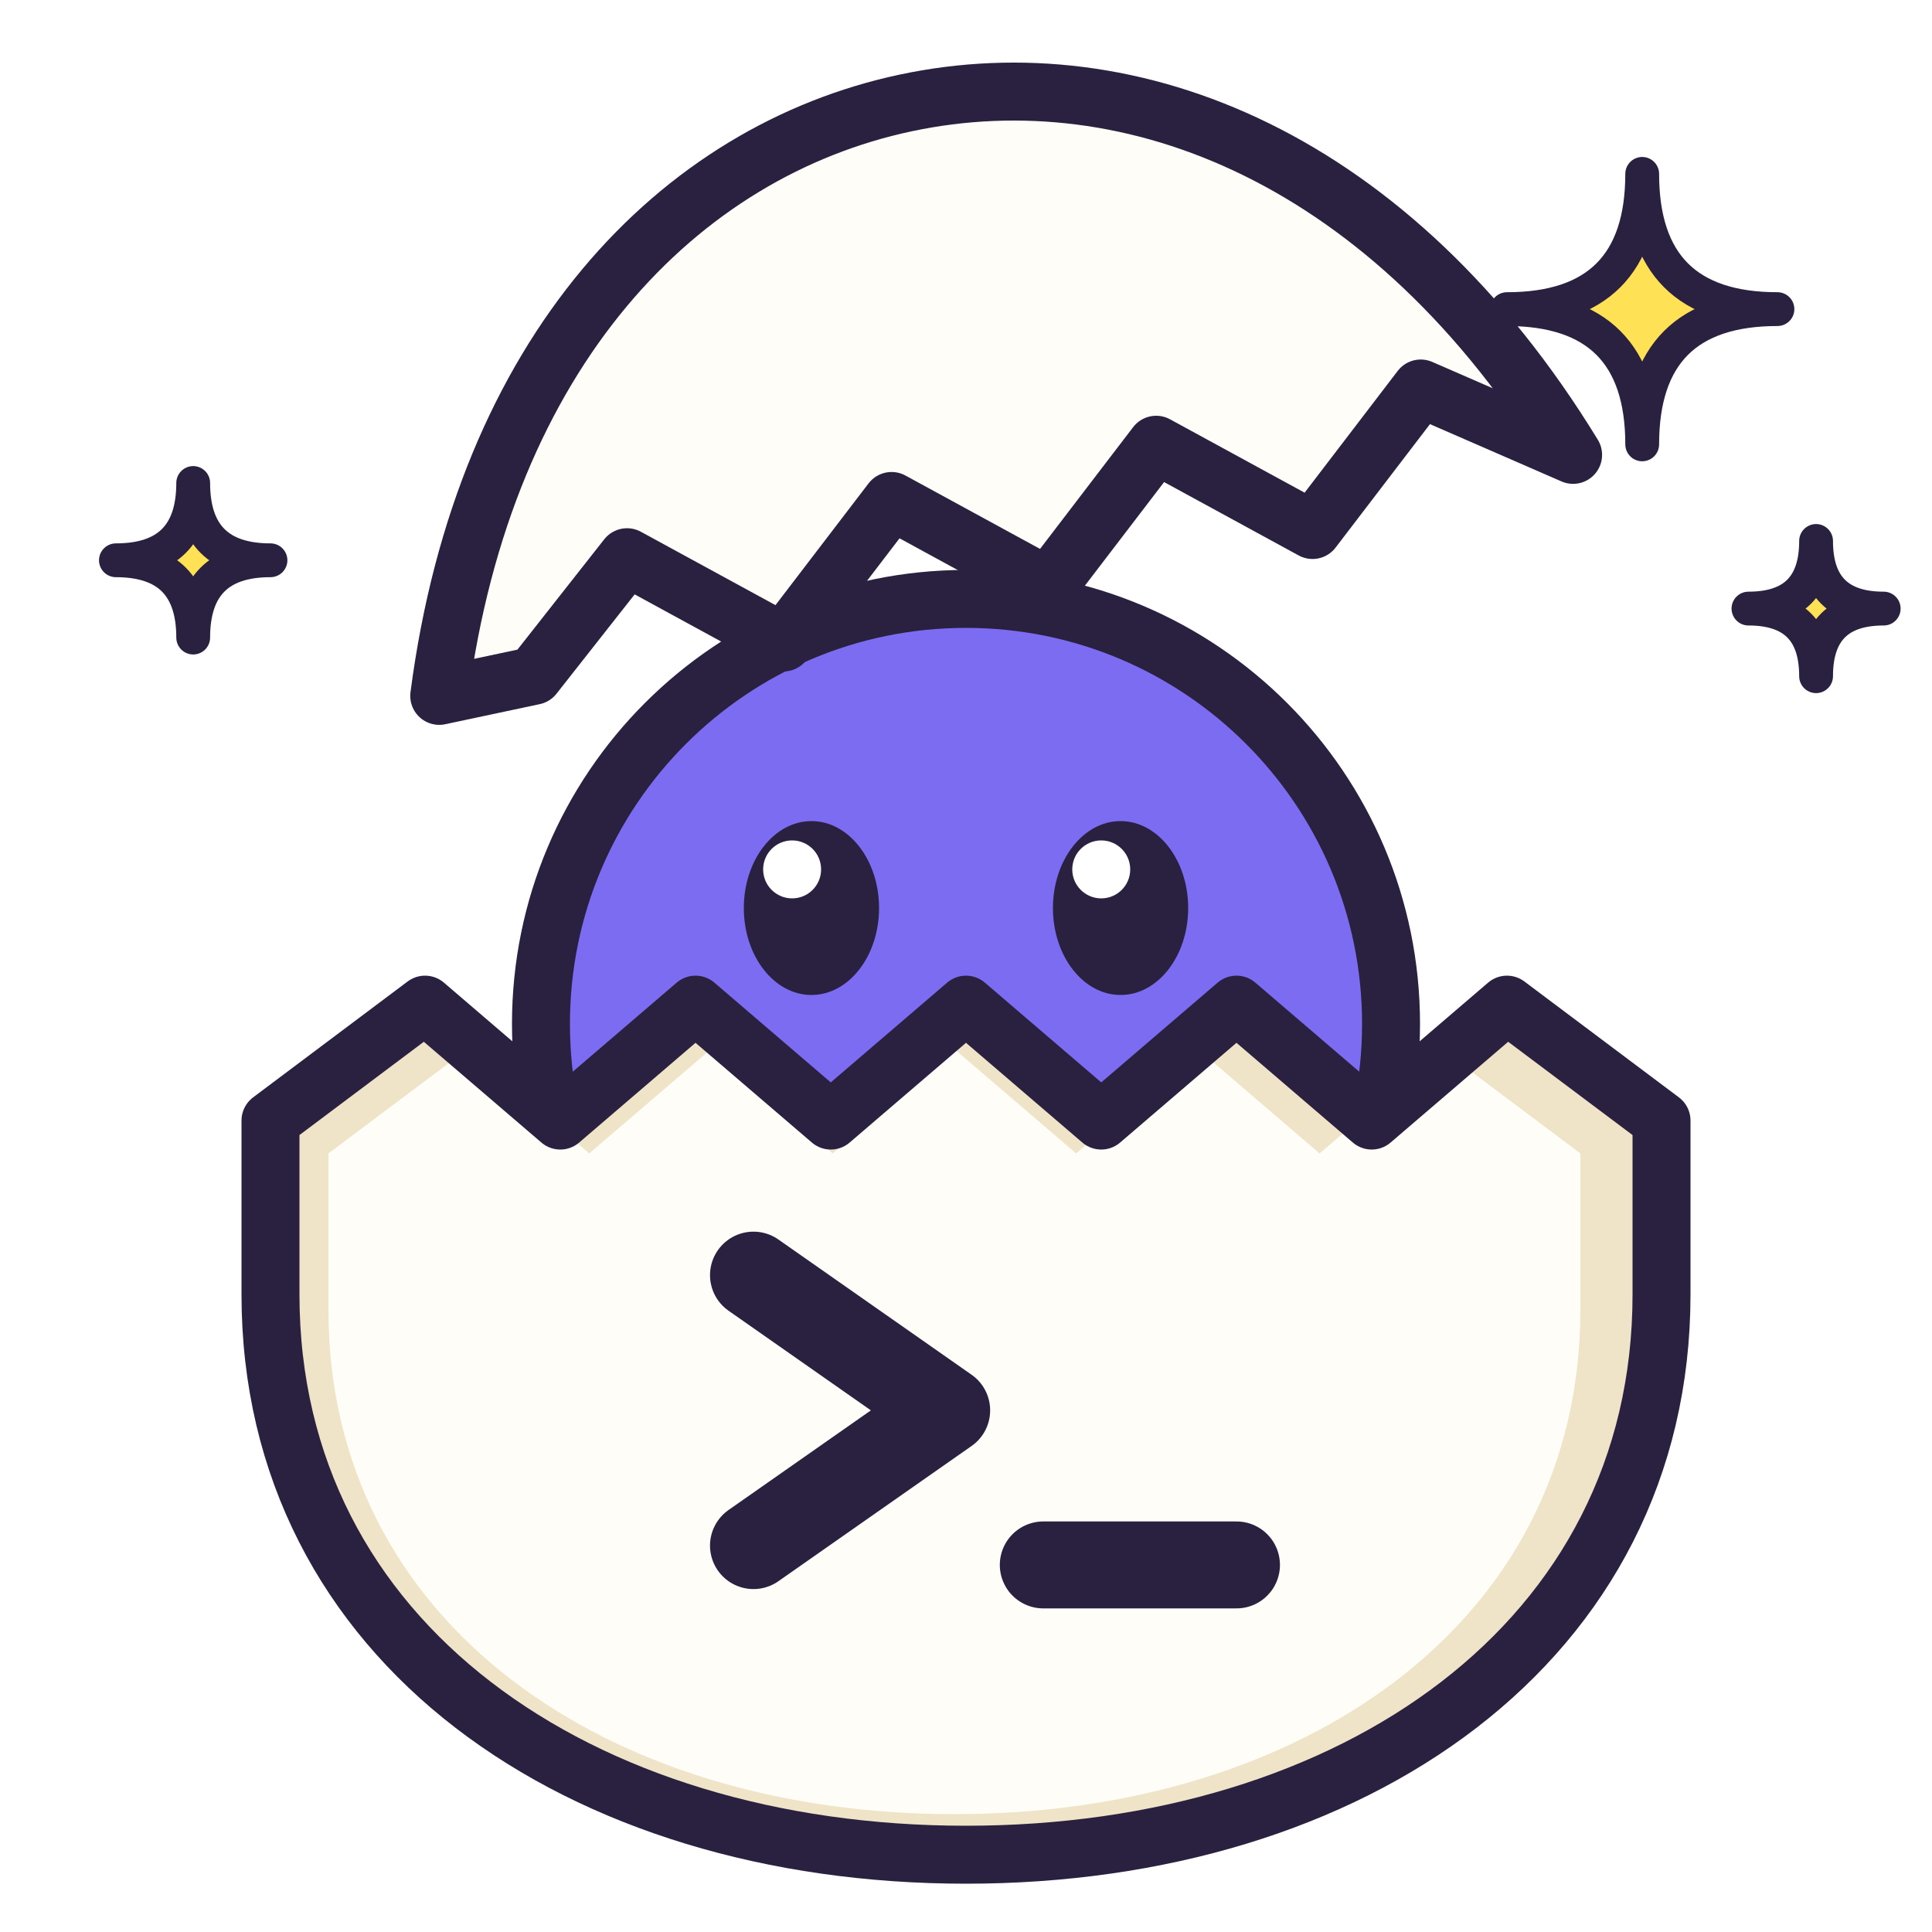
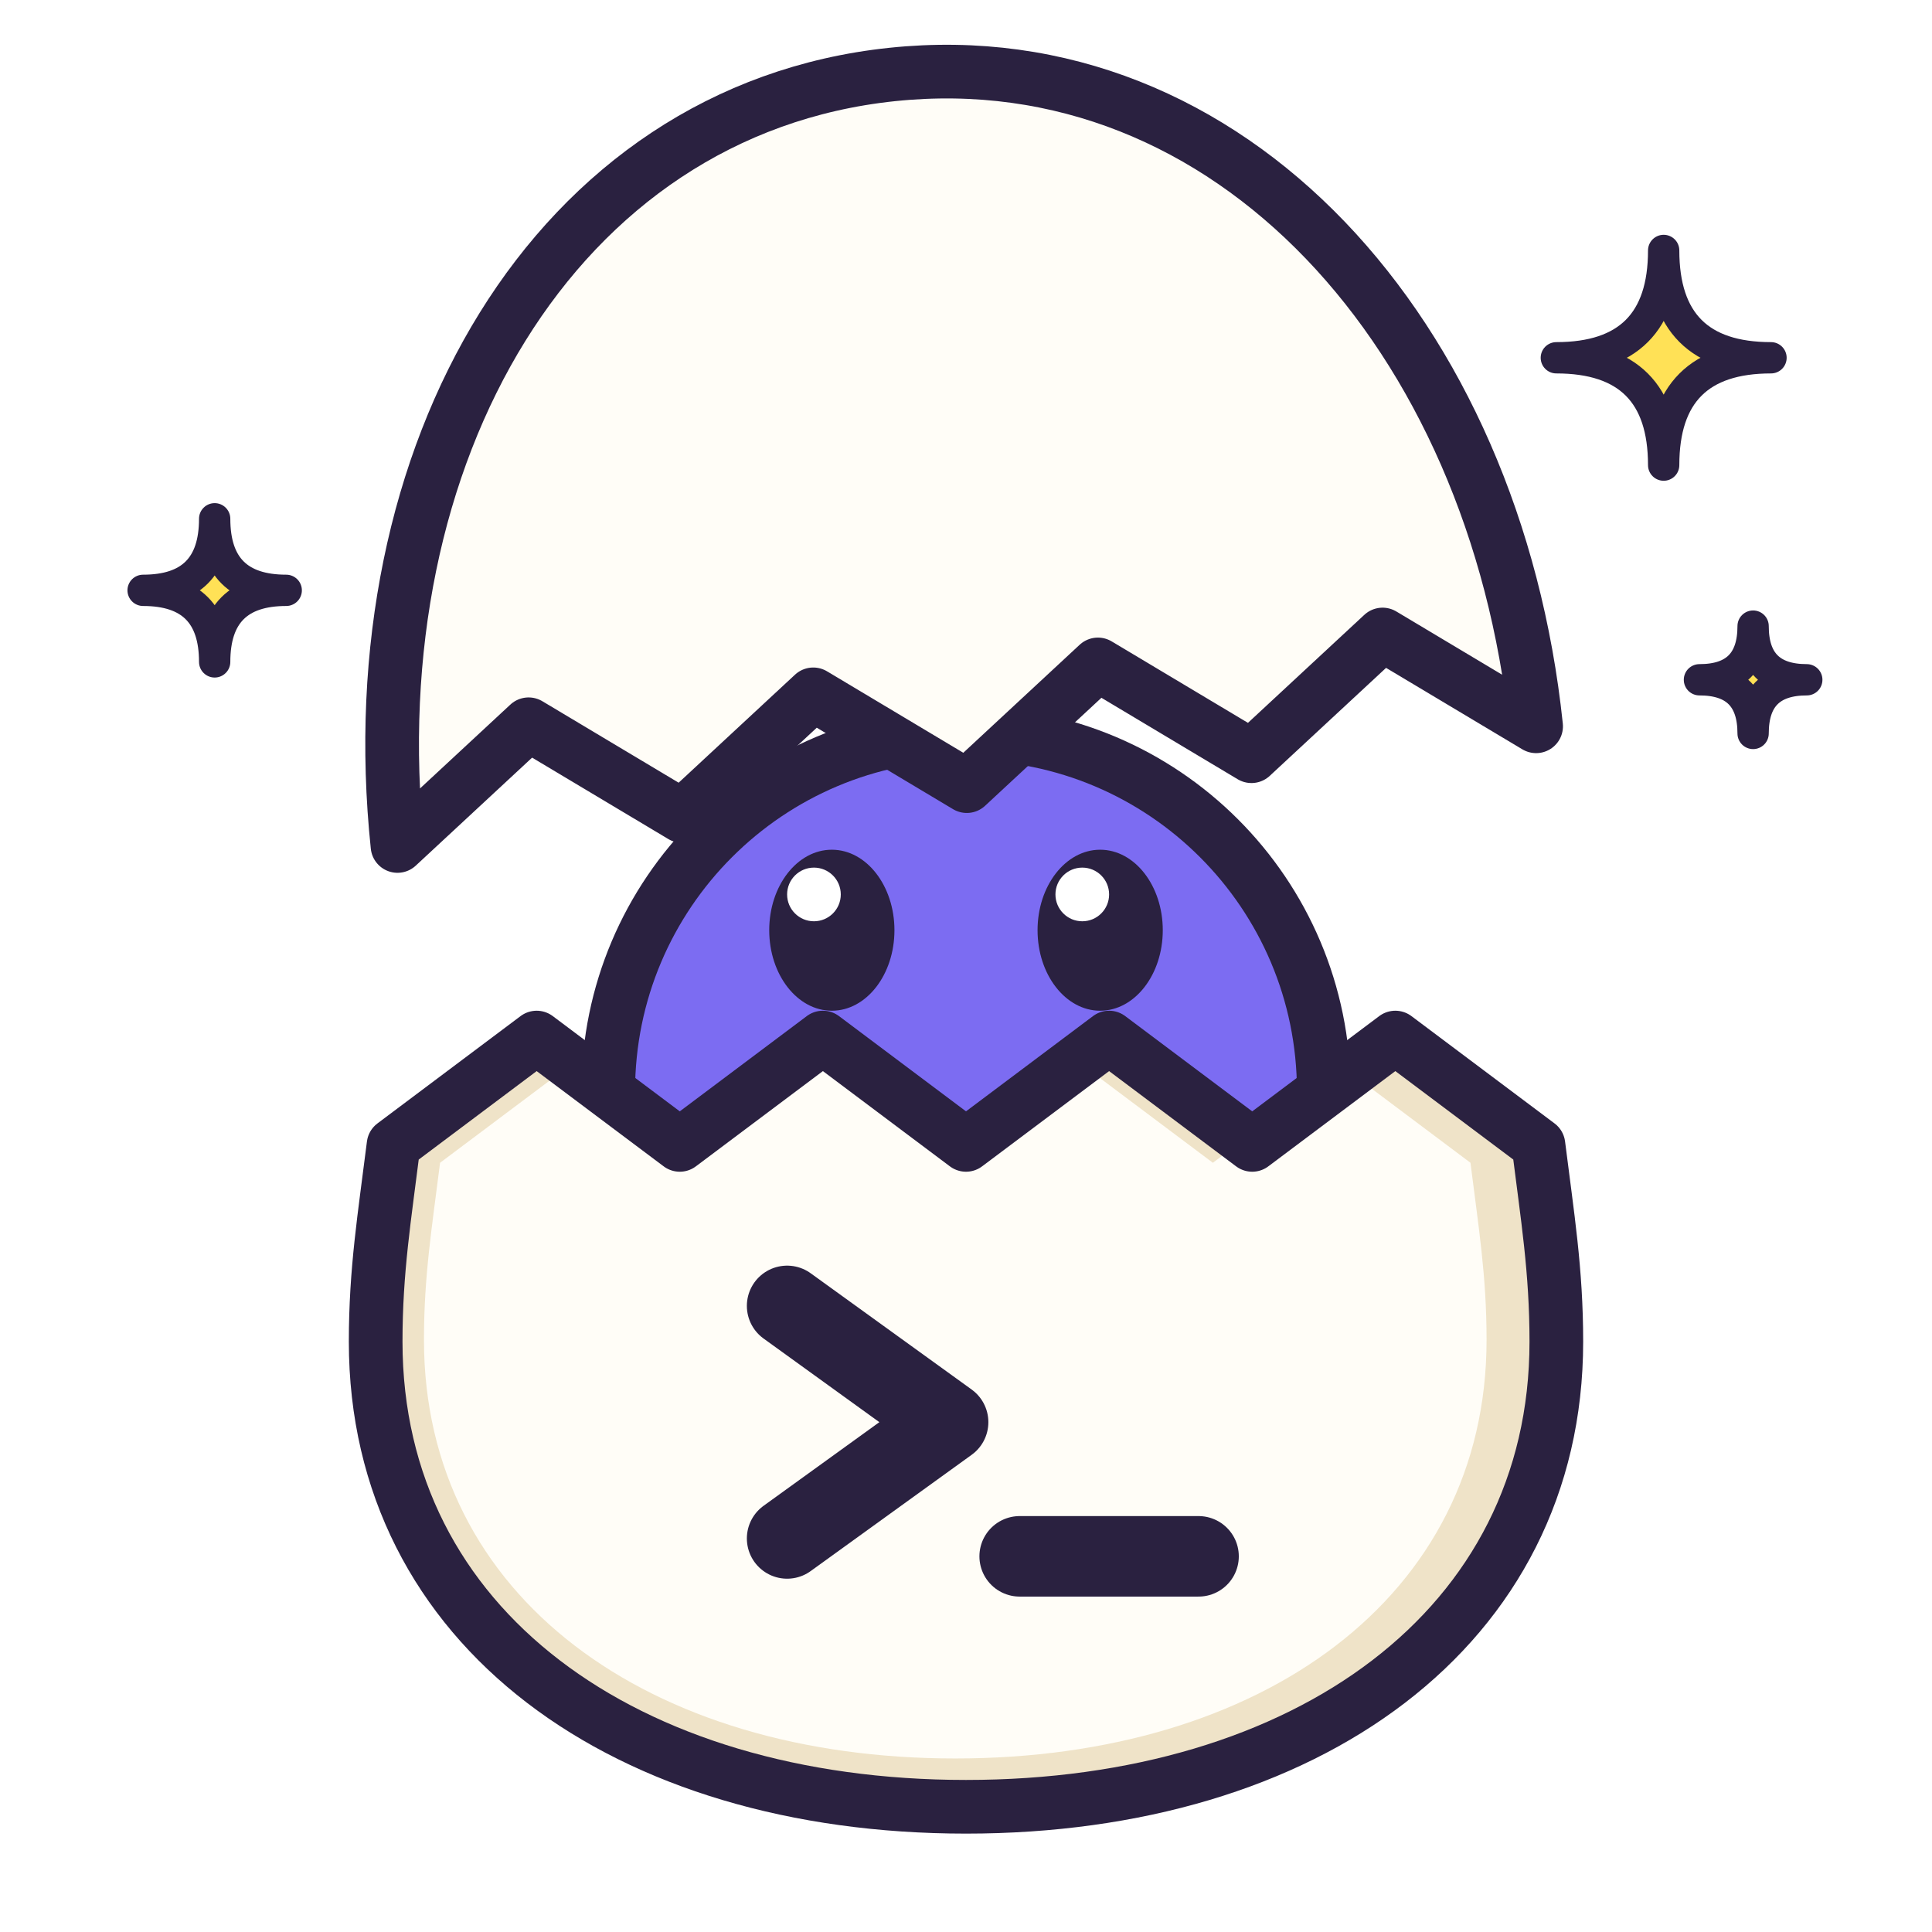
- <svg xmlns="http://www.w3.org/2000/svg" width="1024" height="1024" class="cr" viewBox="0 0 200 200" aria-label="Símbolo Openmon">
-   <style>.cr { display: block; width: 100%; height: 100%; overflow: visible; }
- .cr .o { stroke: rgb(42, 33, 64); stroke-width: 6; stroke-linejoin: round; stroke-linecap: round; }
- .cr .o.thin { stroke-width: 3.5; }
- .cr .o.g { stroke-width: 9; }
- .cr .ln { fill: none; }
- .cr .k { fill: rgb(42, 33, 64); }
- .cr .w { fill: rgb(255, 255, 255); }</style>
-   <path class="o thin" fill="#ffe156" d="M170 18 Q170 32 184 32 Q170 32 170 46 Q170 32 156 32 Q170 32 170 18Z" />
-   <path class="o thin" fill="#ffe156" d="M188 56 Q188 63 195 63 Q188 63 188 70 Q188 63 181 63 Q188 63 188 56Z" />
-   <path class="o thin" fill="#ffe156" d="M20 50 Q20 58 28 58 Q20 58 20 66 Q20 58 12 58 Q20 58 20 50Z" />
-   <circle class="o" fill="#7c6cf2" cx="100" cy="106" r="44" />
-   <ellipse class="k" cx="84" cy="94" rx="7" ry="9" />
-   <circle class="w" cx="82" cy="90" r="3" />
-   <ellipse class="k" cx="116" cy="94" rx="7" ry="9" />
-   <circle class="w" cx="114" cy="90" r="3" />
-   <path fill="#efe3c8" d="M28 116 L44 104 L58 116 L72 104 L86 116 L100 104 L114 116 L128 104 L142 116 L156 104 L172 116 C172 124 172 128 172 134 C172 170 140 192 100 192 C60 192 28 170 28 134 C28 128 28 122 28 116Z" />
-   <path fill="#fffdf7" transform="matrix(.9 0 0 .9 8.8 15)" d="M28 116 L44 104 L58 116 L72 104 L86 116 L100 104 L114 116 L128 104 L142 116 L156 104 L172 116 C172 124 172 128 172 134 C172 170 140 192 100 192 C60 192 28 170 28 134 C28 128 28 122 28 116Z" />
-   <path class="o ln" d="M28 116 L44 104 L58 116 L72 104 L86 116 L100 104 L114 116 L128 104 L142 116 L156 104 L172 116 C172 124 172 128 172 134 C172 170 140 192 100 192 C60 192 28 170 28 134 C28 128 28 122 28 116Z" />
-   <path class="o g ln" d="M78 132 L98 146 L78 160" />
-   <path class="o g ln" d="M108 162 L128 162" />
-   <g transform="translate(0 -20) rotate(-12 100 60)">
-     <path class="o" fill="#fffdf7" d="M40 80 C52 46 76 30 100 30 C124 30 148 46 160 80 L146 70 L132 82 L118 70 L104 82 L90 70 L76 82 L62 70 L50 80Z" />
+ <svg xmlns="http://www.w3.org/2000/svg" viewBox="-8 -8 216 216" width="1024" height="1024" aria-label="Openmon">
+   <path class="o thin" fill="#ffe156" d="M178 20 Q178 32 190 32 Q178 32 178 44 Q178 32 166 32 Q178 32 178 20Z" stroke="rgb(42, 33, 64)" stroke-width="3.5" stroke-linejoin="round" stroke-linecap="round" />
+   <path class="o thin" fill="#ffe156" d="M188 62 Q188 68 194 68 Q188 68 188 74 Q188 68 182 68 Q188 68 188 62Z" stroke="rgb(42, 33, 64)" stroke-width="3.5" stroke-linejoin="round" stroke-linecap="round" />
+   <path class="o thin" fill="#ffe156" d="M16 50 Q16 58 24 58 Q16 58 16 66 Q16 58 8 58 Q16 58 16 50Z" stroke="rgb(42, 33, 64)" stroke-width="3.5" stroke-linejoin="round" stroke-linecap="round" />
+   <circle class="o" fill="#7c6cf2" cx="100" cy="114" r="40" stroke="rgb(42, 33, 64)" stroke-width="6" stroke-linejoin="round" stroke-linecap="round" />
+   <ellipse class="k" cx="85" cy="96" rx="7" ry="9" fill="rgb(42, 33, 64)" stroke="none" />
+   <circle class="w" cx="83" cy="92" r="3" fill="rgb(255, 255, 255)" stroke="none" />
+   <ellipse class="k" cx="115" cy="96" rx="7" ry="9" fill="rgb(42, 33, 64)" stroke="none" />
+   <circle class="w" cx="113" cy="92" r="3" fill="rgb(255, 255, 255)" stroke="none" />
+   <path fill="#efe3c8" d="M36 120 L52 108 L68 120 L84 108 L100 120 L116 108 L132 120 L148 108 L164 120 C165 128 166 134 166 142 C166 174 138 194 100 194 C62 194 34 174 34 142 C34 134 35 128 36 120Z" stroke="none" />
+   <path fill="#fffdf7" transform="matrix(.9 0 0 .9 8.8 14)" d="M36 120 L52 108 L68 120 L84 108 L100 120 L116 108 L132 120 L148 108 L164 120 C165 128 166 134 166 142 C166 174 138 194 100 194 C62 194 34 174 34 142 C34 134 35 128 36 120Z" stroke="none" />
+   <path class="o ln" d="M36 120 L52 108 L68 120 L84 108 L100 120 L116 108 L132 120 L148 108 L164 120 C165 128 166 134 166 142 C166 174 138 194 100 194 C62 194 34 174 34 142 C34 134 35 128 36 120Z" fill="none" stroke="rgb(42, 33, 64)" stroke-width="6" stroke-linejoin="round" stroke-linecap="round" />
+   <path class="o g ln" d="M80 138 L98 151 L80 164" fill="none" stroke="rgb(42, 33, 64)" stroke-width="9" stroke-linejoin="round" stroke-linecap="round" />
+   <path class="o g ln" d="M106 166 L126 166" fill="none" stroke="rgb(42, 33, 64)" stroke-width="9" stroke-linejoin="round" stroke-linecap="round" />
+   <g transform="translate(-2 -40) rotate(-6 100 100)">
+     <path class="o" fill="#fffdf7" d="M36 120 C36 76 62 40 100 40 C138 40 164 76 164 120 L148 108 L132 120 L116 108 L100 120 L84 108 L68 120 L52 108 Z" stroke="rgb(42, 33, 64)" stroke-width="6" stroke-linejoin="round" stroke-linecap="round" />
  </g>
</svg>
